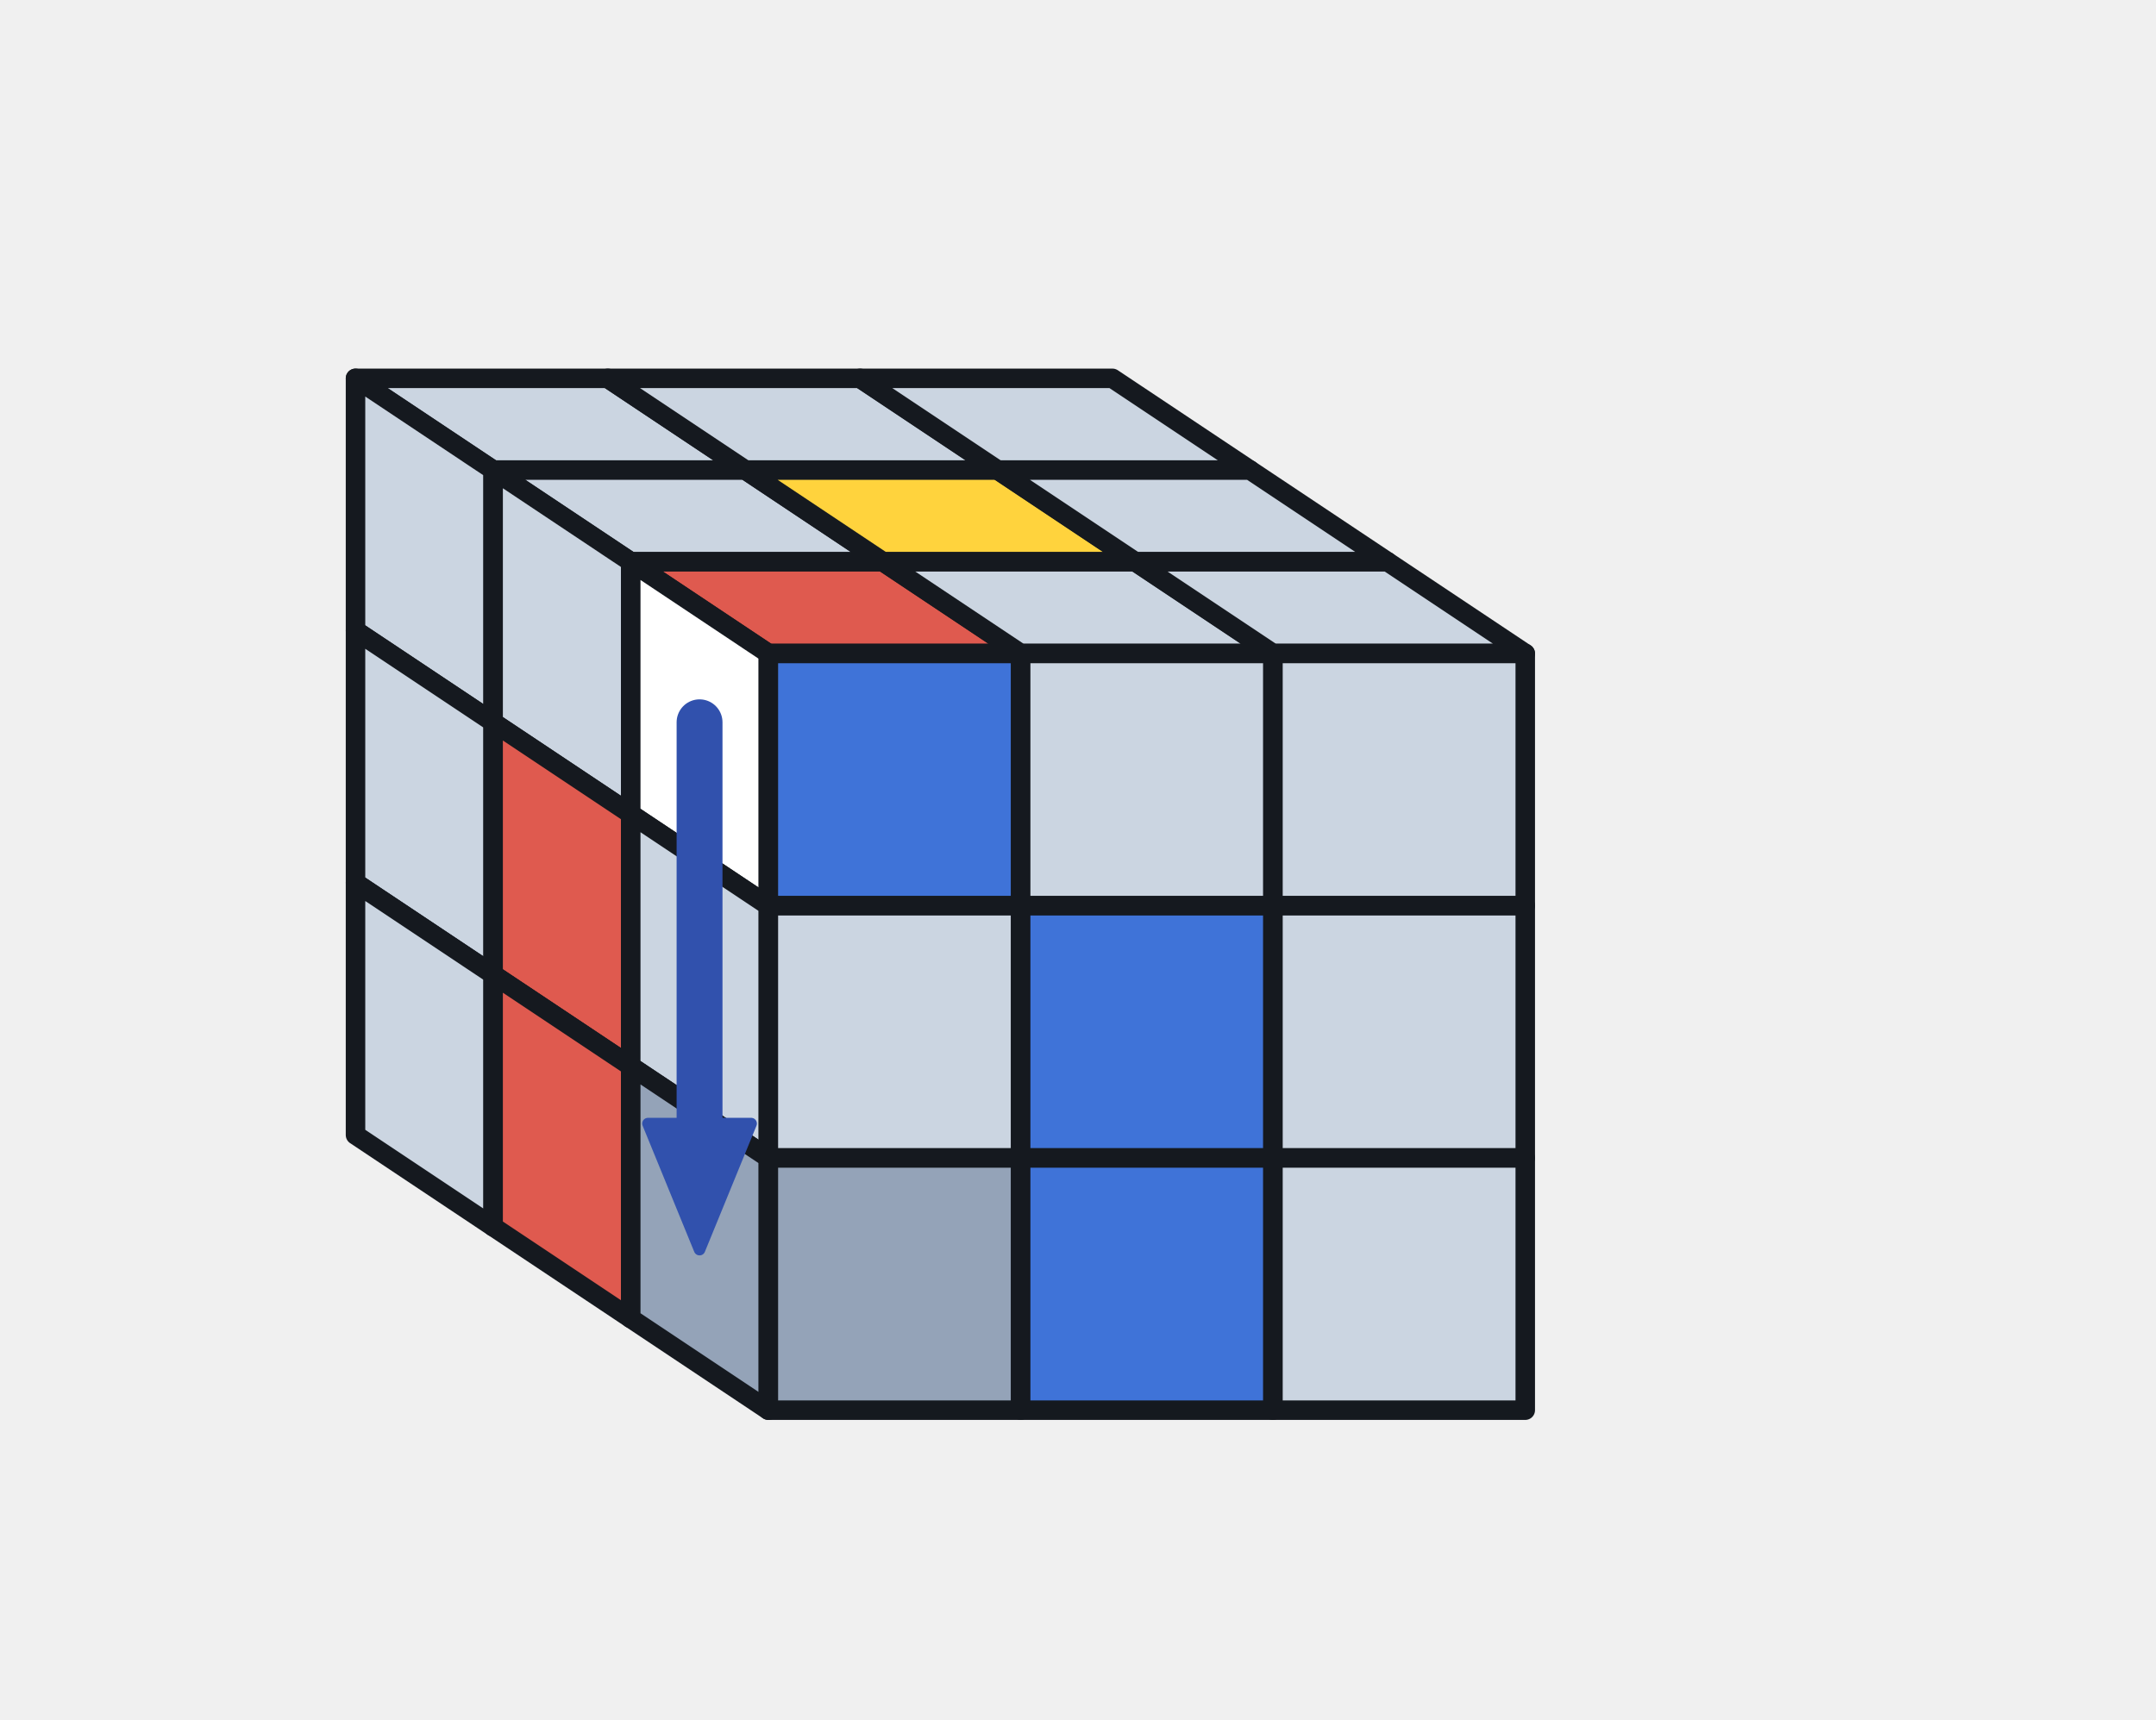
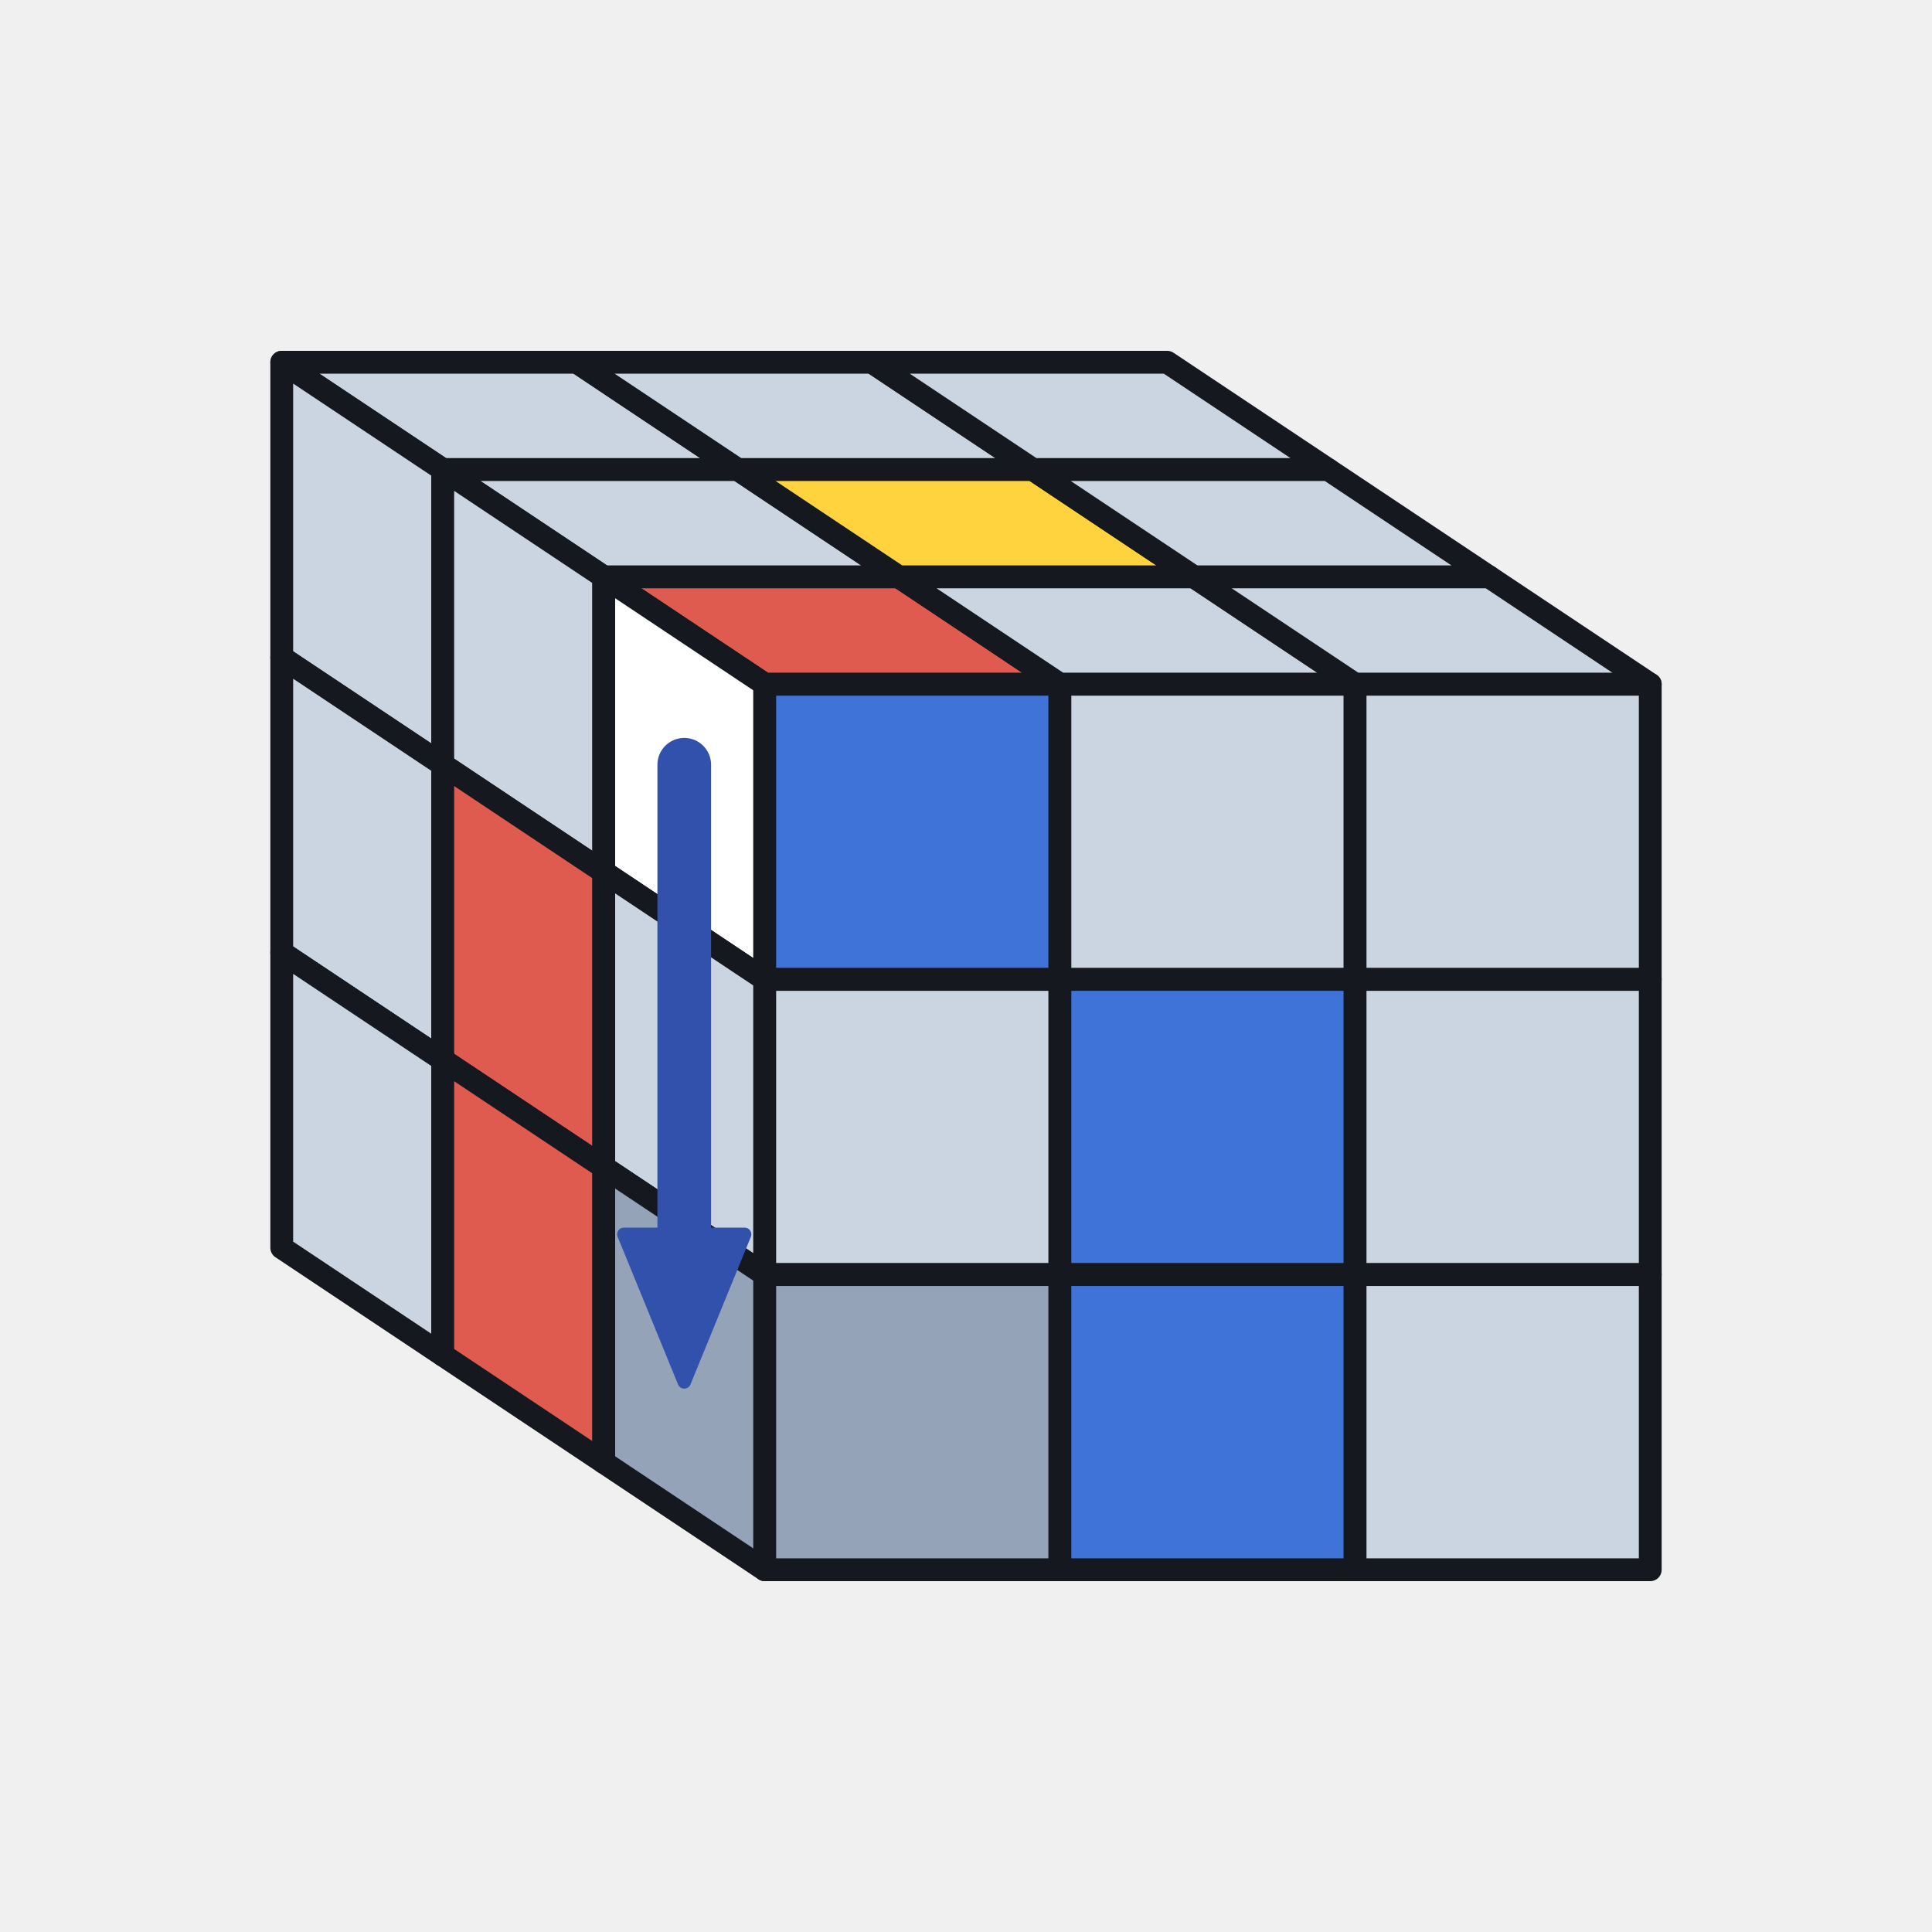
- <svg xmlns="http://www.w3.org/2000/svg" viewBox="0 0 188 150" role="img" aria-labelledby="title">
+ <svg xmlns="http://www.w3.org/2000/svg" viewBox="10 6 144 144" role="img" aria-labelledby="title">
  <path d="M67 123h66V57L97 33H31v66z" fill="#000" opacity="0.04" />
  <polygon points="31.00,33.00 53.00,33.00 65.00,41.00 43.00,41.00" fill="#cbd5e1" stroke="#15191f" stroke-width="1.7" stroke-linejoin="round" />
  <polygon points="53.00,33.00 75.00,33.00 87.00,41.00 65.00,41.00" fill="#cbd5e1" stroke="#15191f" stroke-width="1.7" stroke-linejoin="round" />
  <polygon points="75.00,33.00 97.00,33.00 109.00,41.00 87.00,41.00" fill="#cbd5e1" stroke="#15191f" stroke-width="1.7" stroke-linejoin="round" />
  <polygon points="43.00,41.00 65.00,41.00 77.00,49.00 55.00,49.00" fill="#cbd5e1" stroke="#15191f" stroke-width="1.7" stroke-linejoin="round" />
  <polygon points="65.00,41.00 87.00,41.00 99.00,49.00 77.00,49.00" fill="#ffd33d" stroke="#15191f" stroke-width="1.7" stroke-linejoin="round" />
  <polygon points="87.00,41.00 109.00,41.00 121.00,49.00 99.00,49.00" fill="#cbd5e1" stroke="#15191f" stroke-width="1.7" stroke-linejoin="round" />
  <polygon points="55.00,49.00 77.00,49.00 89.00,57.00 67.00,57.00" fill="#df5a4f" stroke="#15191f" stroke-width="1.7" stroke-linejoin="round" />
  <polygon points="77.00,49.00 99.00,49.00 111.00,57.00 89.00,57.00" fill="#cbd5e1" stroke="#15191f" stroke-width="1.7" stroke-linejoin="round" />
  <polygon points="99.00,49.00 121.00,49.00 133.00,57.00 111.00,57.00" fill="#cbd5e1" stroke="#15191f" stroke-width="1.7" stroke-linejoin="round" />
  <polygon points="31.00,33.00 43.00,41.00 43.00,63.00 31.00,55.00" fill="#cbd5e1" stroke="#15191f" stroke-width="1.7" stroke-linejoin="round" />
  <polygon points="43.00,41.00 55.00,49.00 55.00,71.00 43.00,63.00" fill="#cbd5e1" stroke="#15191f" stroke-width="1.7" stroke-linejoin="round" />
  <polygon points="55.00,49.00 67.00,57.00 67.00,79.00 55.00,71.00" fill="#ffffff" stroke="#15191f" stroke-width="1.7" stroke-linejoin="round" />
  <polygon points="31.00,55.00 43.00,63.00 43.00,85.00 31.00,77.00" fill="#cbd5e1" stroke="#15191f" stroke-width="1.7" stroke-linejoin="round" />
  <polygon points="43.00,63.00 55.00,71.00 55.00,93.00 43.00,85.00" fill="#df5a4f" stroke="#15191f" stroke-width="1.7" stroke-linejoin="round" />
  <polygon points="55.00,71.00 67.00,79.00 67.00,101.00 55.00,93.00" fill="#cbd5e1" stroke="#15191f" stroke-width="1.7" stroke-linejoin="round" />
  <polygon points="31.00,77.00 43.00,85.00 43.00,107.00 31.00,99.00" fill="#cbd5e1" stroke="#15191f" stroke-width="1.7" stroke-linejoin="round" />
  <polygon points="43.00,85.00 55.00,93.00 55.00,115.00 43.00,107.00" fill="#df5a4f" stroke="#15191f" stroke-width="1.7" stroke-linejoin="round" />
  <polygon points="55.00,93.00 67.00,101.00 67.00,123.00 55.00,115.00" fill="#94a3b8" stroke="#15191f" stroke-width="1.7" stroke-linejoin="round" />
  <polygon points="67.00,57.00 89.00,57.00 89.00,79.00 67.00,79.00" fill="#3f73d8" stroke="#15191f" stroke-width="1.7" stroke-linejoin="round" />
  <polygon points="89.00,57.00 111.00,57.00 111.00,79.00 89.00,79.00" fill="#cbd5e1" stroke="#15191f" stroke-width="1.7" stroke-linejoin="round" />
  <polygon points="111.00,57.00 133.00,57.00 133.00,79.00 111.00,79.00" fill="#cbd5e1" stroke="#15191f" stroke-width="1.7" stroke-linejoin="round" />
  <polygon points="67.00,79.00 89.00,79.00 89.00,101.00 67.00,101.00" fill="#cbd5e1" stroke="#15191f" stroke-width="1.7" stroke-linejoin="round" />
  <polygon points="89.00,79.00 111.00,79.00 111.00,101.00 89.00,101.00" fill="#3f73d8" stroke="#15191f" stroke-width="1.7" stroke-linejoin="round" />
  <polygon points="111.00,79.00 133.00,79.00 133.00,101.00 111.00,101.00" fill="#cbd5e1" stroke="#15191f" stroke-width="1.7" stroke-linejoin="round" />
  <polygon points="67.00,101.00 89.00,101.00 89.00,123.00 67.00,123.00" fill="#94a3b8" stroke="#15191f" stroke-width="1.7" stroke-linejoin="round" />
  <polygon points="89.00,101.00 111.00,101.00 111.00,123.00 89.00,123.00" fill="#3f73d8" stroke="#15191f" stroke-width="1.7" stroke-linejoin="round" />
  <polygon points="111.00,101.00 133.00,101.00 133.00,123.00 111.00,123.00" fill="#cbd5e1" stroke="#15191f" stroke-width="1.7" stroke-linejoin="round" />
  <path d="M 61.00 63.00 L 61.00 98.00" fill="none" stroke="#3151ad" stroke-width="4" stroke-linecap="round" />
  <polygon points="61.00,109.00 56.50,98.00 65.50,98.00" fill="#3151ad" stroke="#3151ad" stroke-linejoin="round" />
</svg>
